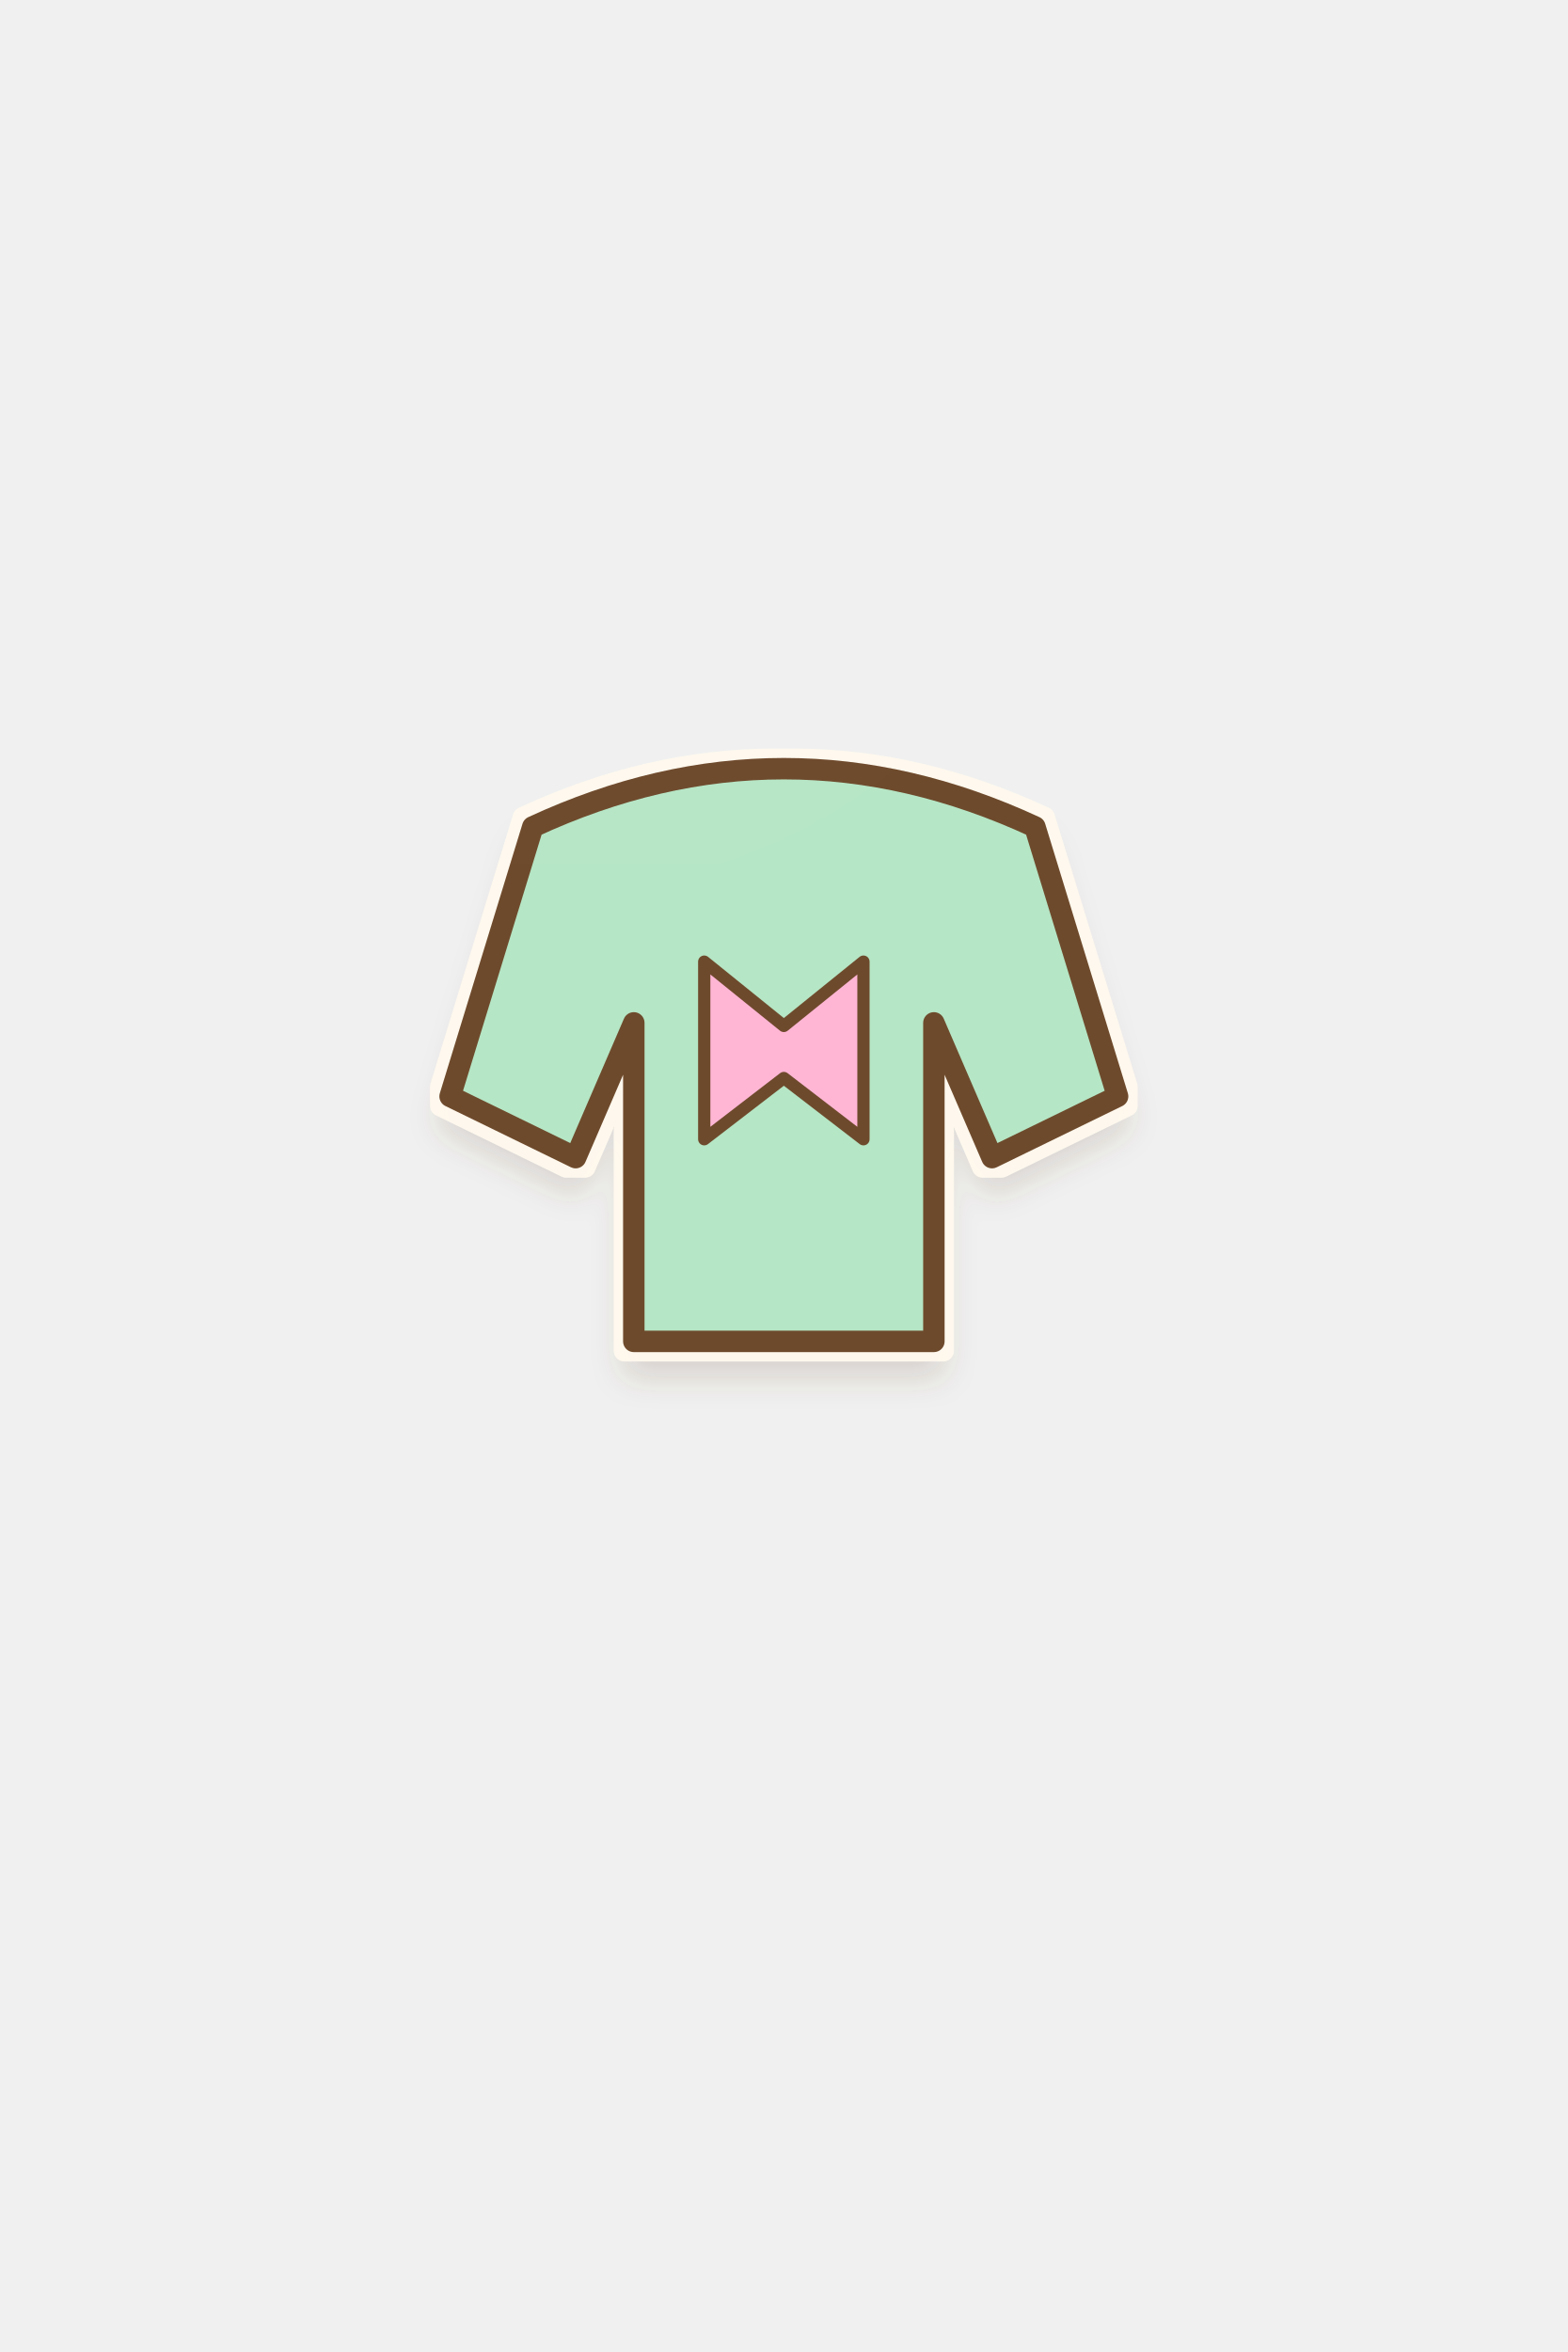
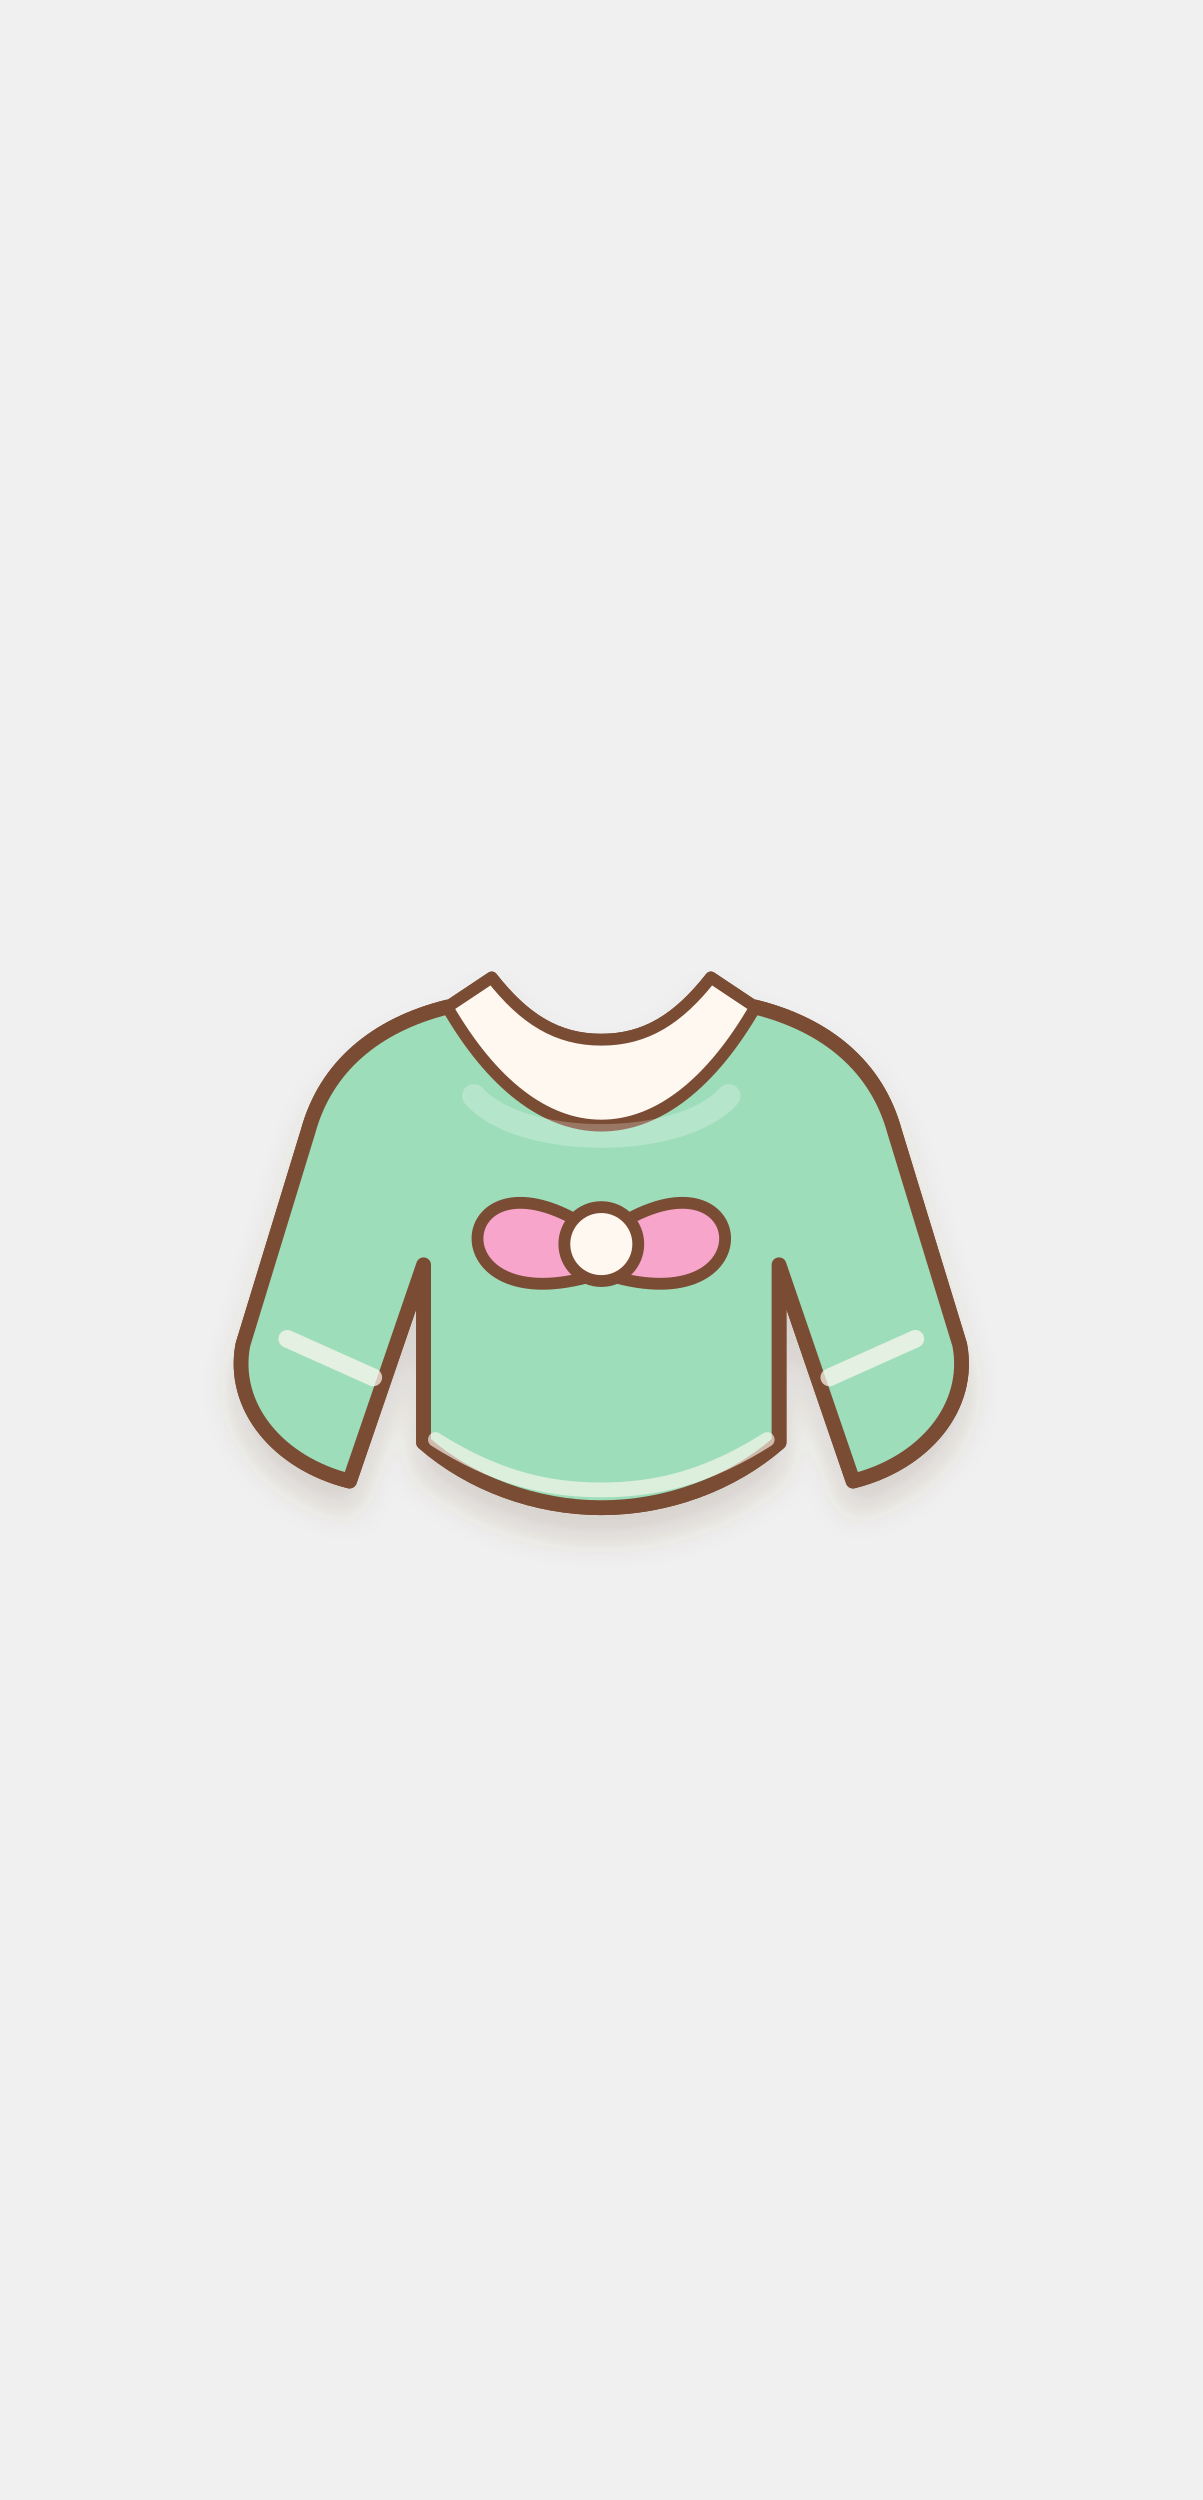
- <svg xmlns="http://www.w3.org/2000/svg" width="512" height="768" viewBox="0 0 512 768">
+ <svg xmlns="http://www.w3.org/2000/svg" width="406" height="844" viewBox="0 0 406 844">
  <defs>
    <g id="art-source" stroke-linecap="round" stroke-linejoin="round">
-       <path d="M174 270 Q256 232 338 270 L365 358 L324 378 L305 334 L305 438 L207 438 L207 334 L188 378 L147 358 Z" fill="#B5E6C5" stroke="#6E4A2C" stroke-width="7" stroke-linejoin="round" />
-       <path d="M230 314 L256 335 L282 314 L282 372 L256 352 L230 372 Z" fill="#FFB6D5" stroke="#6E4A2C" stroke-width="4" />
+       <path d="M118 500 C94 494 78 475 82 454 L104 382 C110 360 127 346 151 340 C166 351 184 358 203 358 C222 358 240 351 255 340 C279 346 296 360 302 382 L324 454 C328 475 312 494 288 500 L263 427 L263 487 C247 501 225 509 203 509 C181 509 159 501 143 487 L143 427 Z" fill="#9EDDBA" stroke="#7A4C34" stroke-width="5" />
+       <path d="M151 340 C166 366 184 380 203 380 C222 380 240 366 255 340 L240 330 C229 344 218 351 203 351 C188 351 177 344 166 330 Z" fill="#FFF8F1" stroke="#7A4C34" stroke-width="4" />
+       <path d="M97 452 L126 465 M309 452 L280 465" stroke="#FFF8F1" stroke-width="6" opacity="0.72" />
+       <path d="M147 486 C166 498 183 503 203 503 C223 503 240 498 259 486" fill="none" stroke="#FFF8F1" stroke-width="5" opacity="0.64" />
+       <path d="M160 370 C176 388 230 388 246 370" fill="none" stroke="#FFFFFF" stroke-width="8" opacity="0.24" />
+       <path d="M198 414 C152.6 385.2 145.4 445.2 198 431.28 Z" fill="#F7A5CA" stroke="#7A4C34" stroke-width="4" />
+       <path d="M208 414 C253.4 385.2 260.6 445.2 208 431.28 Z" fill="#F7A5CA" stroke="#7A4C34" stroke-width="4" />
+       <circle cx="203" cy="420" r="12.48" fill="#FFF8F1" stroke="#7A4C34" stroke-width="4" />
    </g>
-     <mask id="art-mask" maskUnits="userSpaceOnUse" x="0" y="0" width="512" height="768">
+     <mask id="art-mask" maskUnits="userSpaceOnUse" x="0" y="0" width="406" height="844">
      <use href="#art-source" fill="#fff" stroke="#fff" />
    </mask>
    <linearGradient id="gloss" x1="0" x2="0" y1="0" y2="1">
      <stop offset="0" stop-color="#FFFFFF" stop-opacity="0.45" />
      <stop offset="0.42" stop-color="#FFFFFF" stop-opacity="0.12" />
      <stop offset="1" stop-color="#FFFFFF" stop-opacity="0" />
    </linearGradient>
    <filter id="soft-shadow" x="-20%" y="-20%" width="140%" height="145%">
      <feDropShadow dx="0" dy="8" stdDeviation="5" flood-color="#6E4A2C" flood-opacity="0.18" />
    </filter>
-     <filter id="sticker-edge" x="-18%" y="-18%" width="136%" height="136%">
-       <feMorphology in="SourceAlpha" operator="dilate" radius="4" result="expanded" />
-       <feFlood flood-color="#FFF9EF" flood-opacity="0.95" result="paper" />
-       <feComposite in="paper" in2="expanded" operator="in" />
-     </filter>
  </defs>
  <use href="#art-source" filter="url(#soft-shadow)" />
-   <use href="#art-source" filter="url(#sticker-edge)" />
  <use href="#art-source" />
-   <ellipse cx="174.08" cy="138.24" rx="174.08" ry="153.6" fill="url(#gloss)" mask="url(#art-mask)" pointer-events="none" />
+   <ellipse cx="138.04" cy="151.92" rx="138.04" ry="168.8" fill="url(#gloss)" mask="url(#art-mask)" pointer-events="none" />
</svg>
